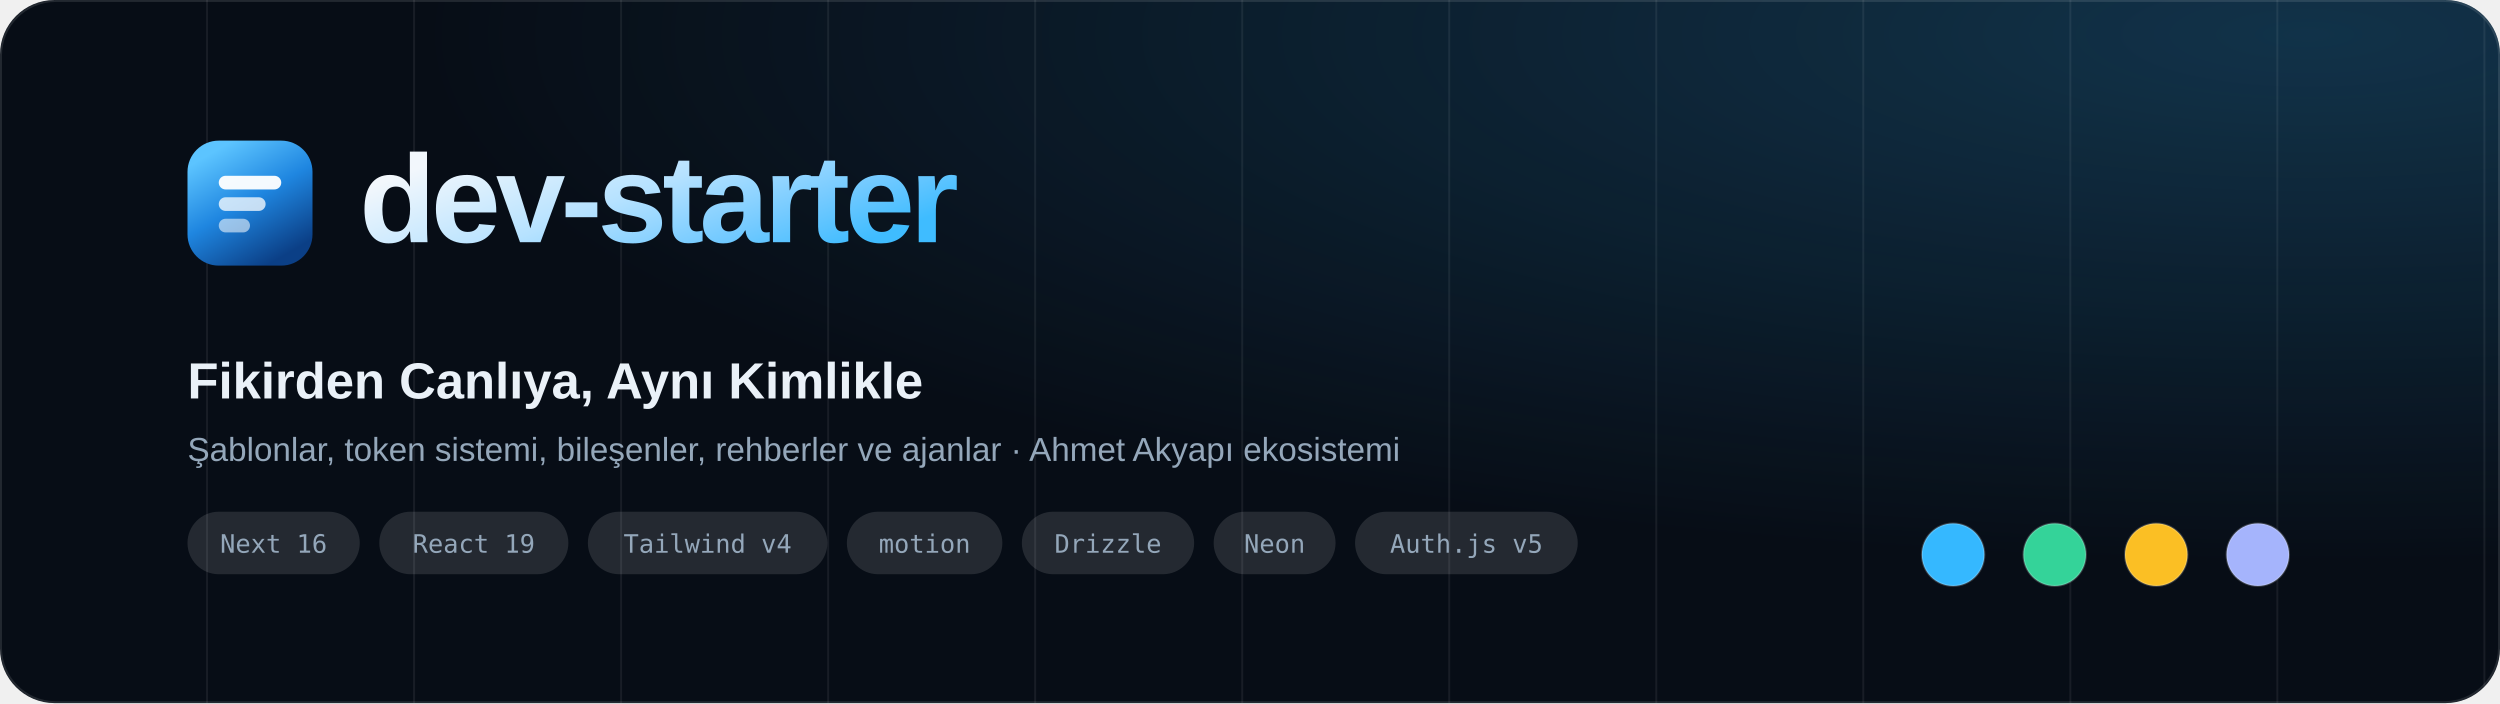
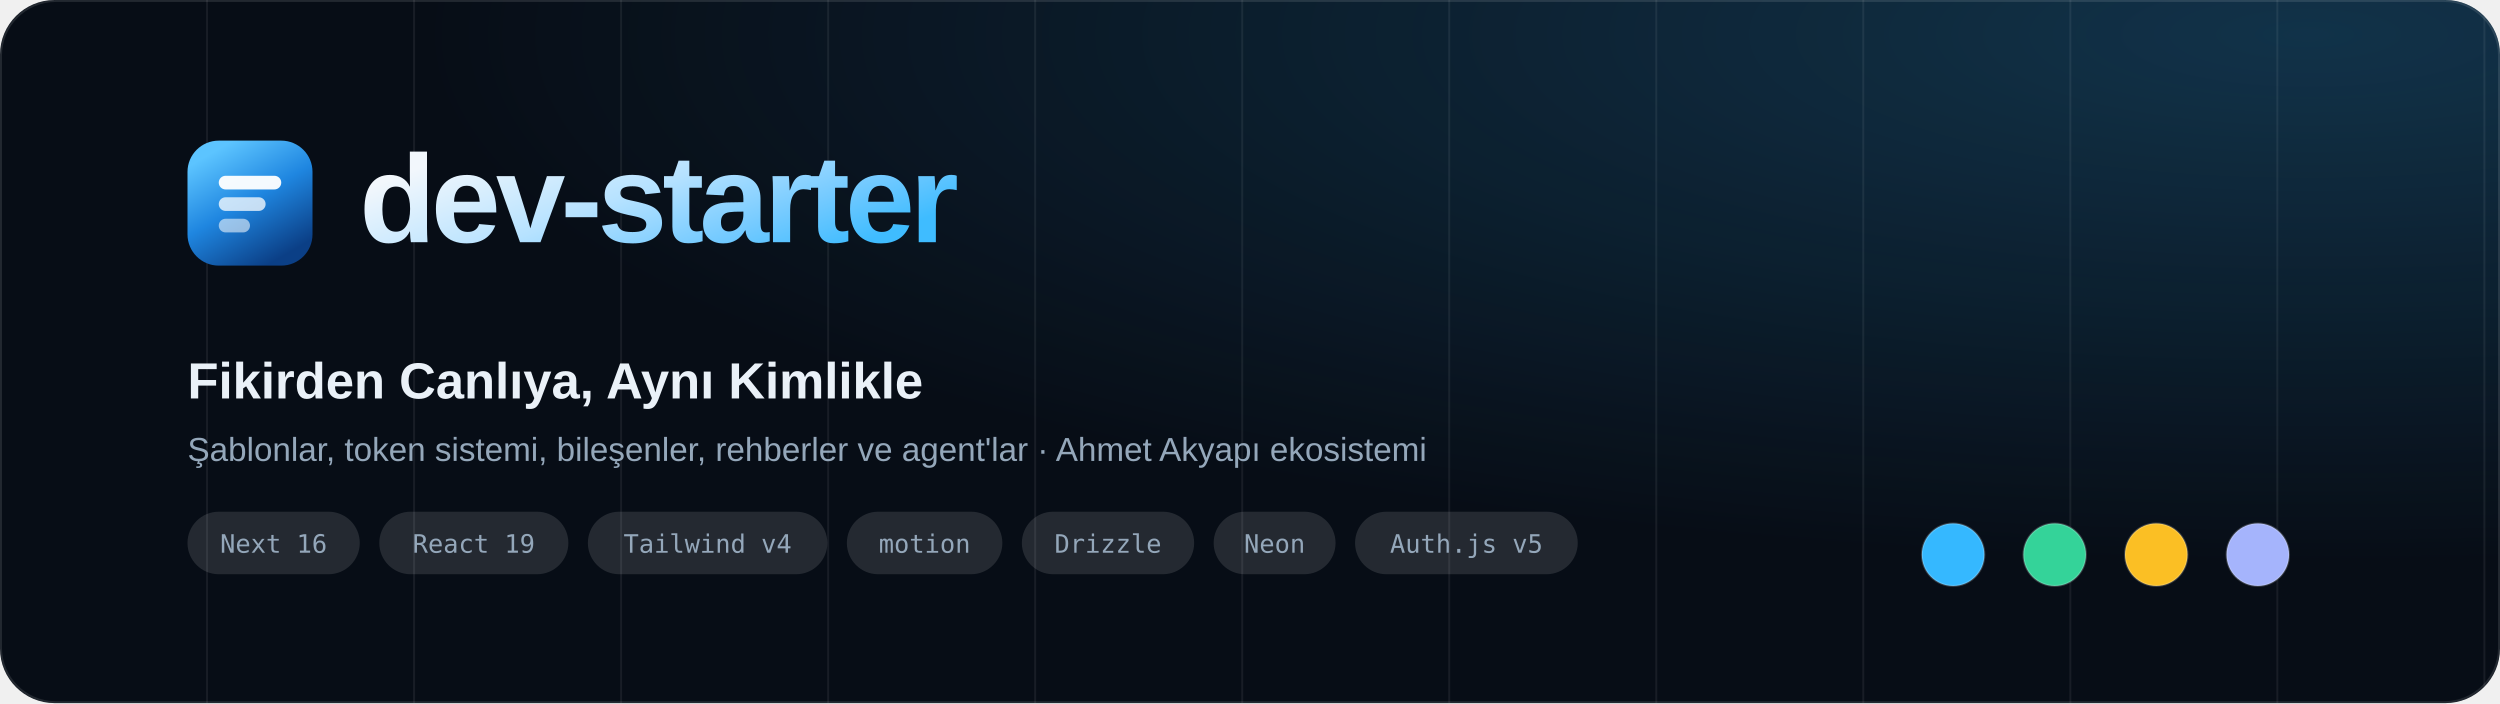
<svg xmlns="http://www.w3.org/2000/svg" width="1280" height="360" viewBox="0 0 1280 360" role="img" aria-label="dev-starter — Ahmet Akyapı ekosisteminin başlangıç kiti">
  <defs>
    <linearGradient id="display" x1="0.036" y1="0.313" x2="0.964" y2="0.687">
      <stop offset="0%" stop-color="#f2f7fc" />
      <stop offset="44%" stop-color="#b6e2ff" />
      <stop offset="76%" stop-color="#74caff" />
      <stop offset="100%" stop-color="#3fbcff" />
    </linearGradient>
    <linearGradient id="brand" x1="0.250" y1="0.067" x2="0.750" y2="0.933">
      <stop offset="0%" stop-color="#5cc4ff" />
      <stop offset="48%" stop-color="#1f86e0" />
      <stop offset="100%" stop-color="#0b3f86" />
    </linearGradient>
    <radialGradient id="glow" cx="0.92" cy="0.05" r="0.75">
      <stop offset="0" stop-color="#35b8ff" stop-opacity="0.22" />
      <stop offset="1" stop-color="#35b8ff" stop-opacity="0" />
    </radialGradient>
    <clipPath id="card">
      <rect width="1280" height="360" rx="28" />
    </clipPath>
  </defs>
  <g clip-path="url(#card)">
    <rect width="1280" height="360" fill="#070d16" />
    <rect width="1280" height="360" fill="url(#glow)" />
    <g stroke="rgb(255,255,255)" stroke-opacity="0.07" stroke-width="1">
      <line x1="106" y1="0" x2="106" y2="360" />
      <line x1="212" y1="0" x2="212" y2="360" />
      <line x1="318" y1="0" x2="318" y2="360" />
      <line x1="424" y1="0" x2="424" y2="360" />
      <line x1="530" y1="0" x2="530" y2="360" />
      <line x1="636" y1="0" x2="636" y2="360" />
      <line x1="742" y1="0" x2="742" y2="360" />
      <line x1="848" y1="0" x2="848" y2="360" />
      <line x1="954" y1="0" x2="954" y2="360" />
      <line x1="1060" y1="0" x2="1060" y2="360" />
      <line x1="1166" y1="0" x2="1166" y2="360" />
      <line x1="1272" y1="0" x2="1272" y2="360" />
    </g>
  </g>
  <rect x="0.5" y="0.5" width="1279" height="359" rx="28" fill="none" stroke="rgb(255,255,255)" stroke-opacity="0.11" />
  <g transform="translate(96 72)">
    <rect width="64" height="64" rx="16" fill="url(#brand)" />
    <rect x="16" y="18" width="32" height="7" rx="3.5" fill="#fff" fill-opacity="0.95" />
    <rect x="16" y="29" width="24" height="7" rx="3.5" fill="#fff" fill-opacity="0.75" />
    <rect x="16" y="40" width="16" height="7" rx="3.5" fill="#fff" fill-opacity="0.55" />
  </g>
  <text x="184" y="124" font-family="-apple-system, BlinkMacSystemFont, 'Segoe UI', 'Helvetica Neue', Arial, sans-serif" font-size="64" font-weight="800" letter-spacing="-2.4" fill="url(#display)">dev-starter</text>
  <text x="96" y="204" font-family="-apple-system, BlinkMacSystemFont, 'Segoe UI', 'Helvetica Neue', Arial, sans-serif" font-size="26" font-weight="600" fill="#eaf1f8">Fikirden Canlıya, Aynı Kimlikle</text>
-   <text x="96" y="236" font-family="-apple-system, BlinkMacSystemFont, 'Segoe UI', 'Helvetica Neue', Arial, sans-serif" font-size="17" fill="#94a7ba">Şablonlar, token sistemi, bileşenler, rehberler ve ajanlar · Ahmet Akyapı ekosistemi</text>
+   <text x="96" y="236" font-family="-apple-system, BlinkMacSystemFont, 'Segoe UI', 'Helvetica Neue', Arial, sans-serif" font-size="17" fill="#94a7ba">Şablonlar, token sistemi, bileşenler, rehberler ve agent'lar · Ahmet Akyapı ekosistemi</text>
  <g transform="translate(96 262)">
    <rect width="88.2" height="32" rx="16" fill="rgb(255,255,255)" fill-opacity="0.12" />
    <text x="44.1" y="21" text-anchor="middle" font-family="ui-monospace, SFMono-Regular, Menlo, Consolas, monospace" font-size="13" fill="#94a7ba">Next 16</text>
  </g>
  <g transform="translate(194.2 262)">
    <rect width="96.8" height="32" rx="16" fill="rgb(255,255,255)" fill-opacity="0.12" />
    <text x="48.4" y="21" text-anchor="middle" font-family="ui-monospace, SFMono-Regular, Menlo, Consolas, monospace" font-size="13" fill="#94a7ba">React 19</text>
  </g>
  <g transform="translate(301 262)">
    <rect width="122.6" height="32" rx="16" fill="rgb(255,255,255)" fill-opacity="0.12" />
    <text x="61.3" y="21" text-anchor="middle" font-family="ui-monospace, SFMono-Regular, Menlo, Consolas, monospace" font-size="13" fill="#94a7ba">Tailwind v4</text>
  </g>
  <g transform="translate(433.6 262)">
    <rect width="79.6" height="32" rx="16" fill="rgb(255,255,255)" fill-opacity="0.12" />
    <text x="39.8" y="21" text-anchor="middle" font-family="ui-monospace, SFMono-Regular, Menlo, Consolas, monospace" font-size="13" fill="#94a7ba">motion</text>
  </g>
  <g transform="translate(523.2 262)">
    <rect width="88.2" height="32" rx="16" fill="rgb(255,255,255)" fill-opacity="0.12" />
    <text x="44.1" y="21" text-anchor="middle" font-family="ui-monospace, SFMono-Regular, Menlo, Consolas, monospace" font-size="13" fill="#94a7ba">Drizzle</text>
  </g>
  <g transform="translate(621.4 262)">
    <rect width="62.4" height="32" rx="16" fill="rgb(255,255,255)" fill-opacity="0.12" />
    <text x="31.2" y="21" text-anchor="middle" font-family="ui-monospace, SFMono-Regular, Menlo, Consolas, monospace" font-size="13" fill="#94a7ba">Neon</text>
  </g>
  <g transform="translate(693.8 262)">
    <rect width="114" height="32" rx="16" fill="rgb(255,255,255)" fill-opacity="0.12" />
    <text x="57" y="21" text-anchor="middle" font-family="ui-monospace, SFMono-Regular, Menlo, Consolas, monospace" font-size="13" fill="#94a7ba">Auth.js v5</text>
  </g>
  <g transform="translate(1000 284)">
    <circle r="16" fill="#35b8ff" />
    <circle r="16" fill="none" stroke="rgb(255,255,255)" stroke-opacity="0.2" />
  </g>
  <g transform="translate(1052 284)">
    <circle r="16" fill="#34d399" />
    <circle r="16" fill="none" stroke="rgb(255,255,255)" stroke-opacity="0.2" />
  </g>
  <g transform="translate(1104 284)">
    <circle r="16" fill="#fbbf24" />
    <circle r="16" fill="none" stroke="rgb(255,255,255)" stroke-opacity="0.2" />
  </g>
  <g transform="translate(1156 284)">
    <circle r="16" fill="#a5b4fc" />
    <circle r="16" fill="none" stroke="rgb(255,255,255)" stroke-opacity="0.2" />
  </g>
</svg>
